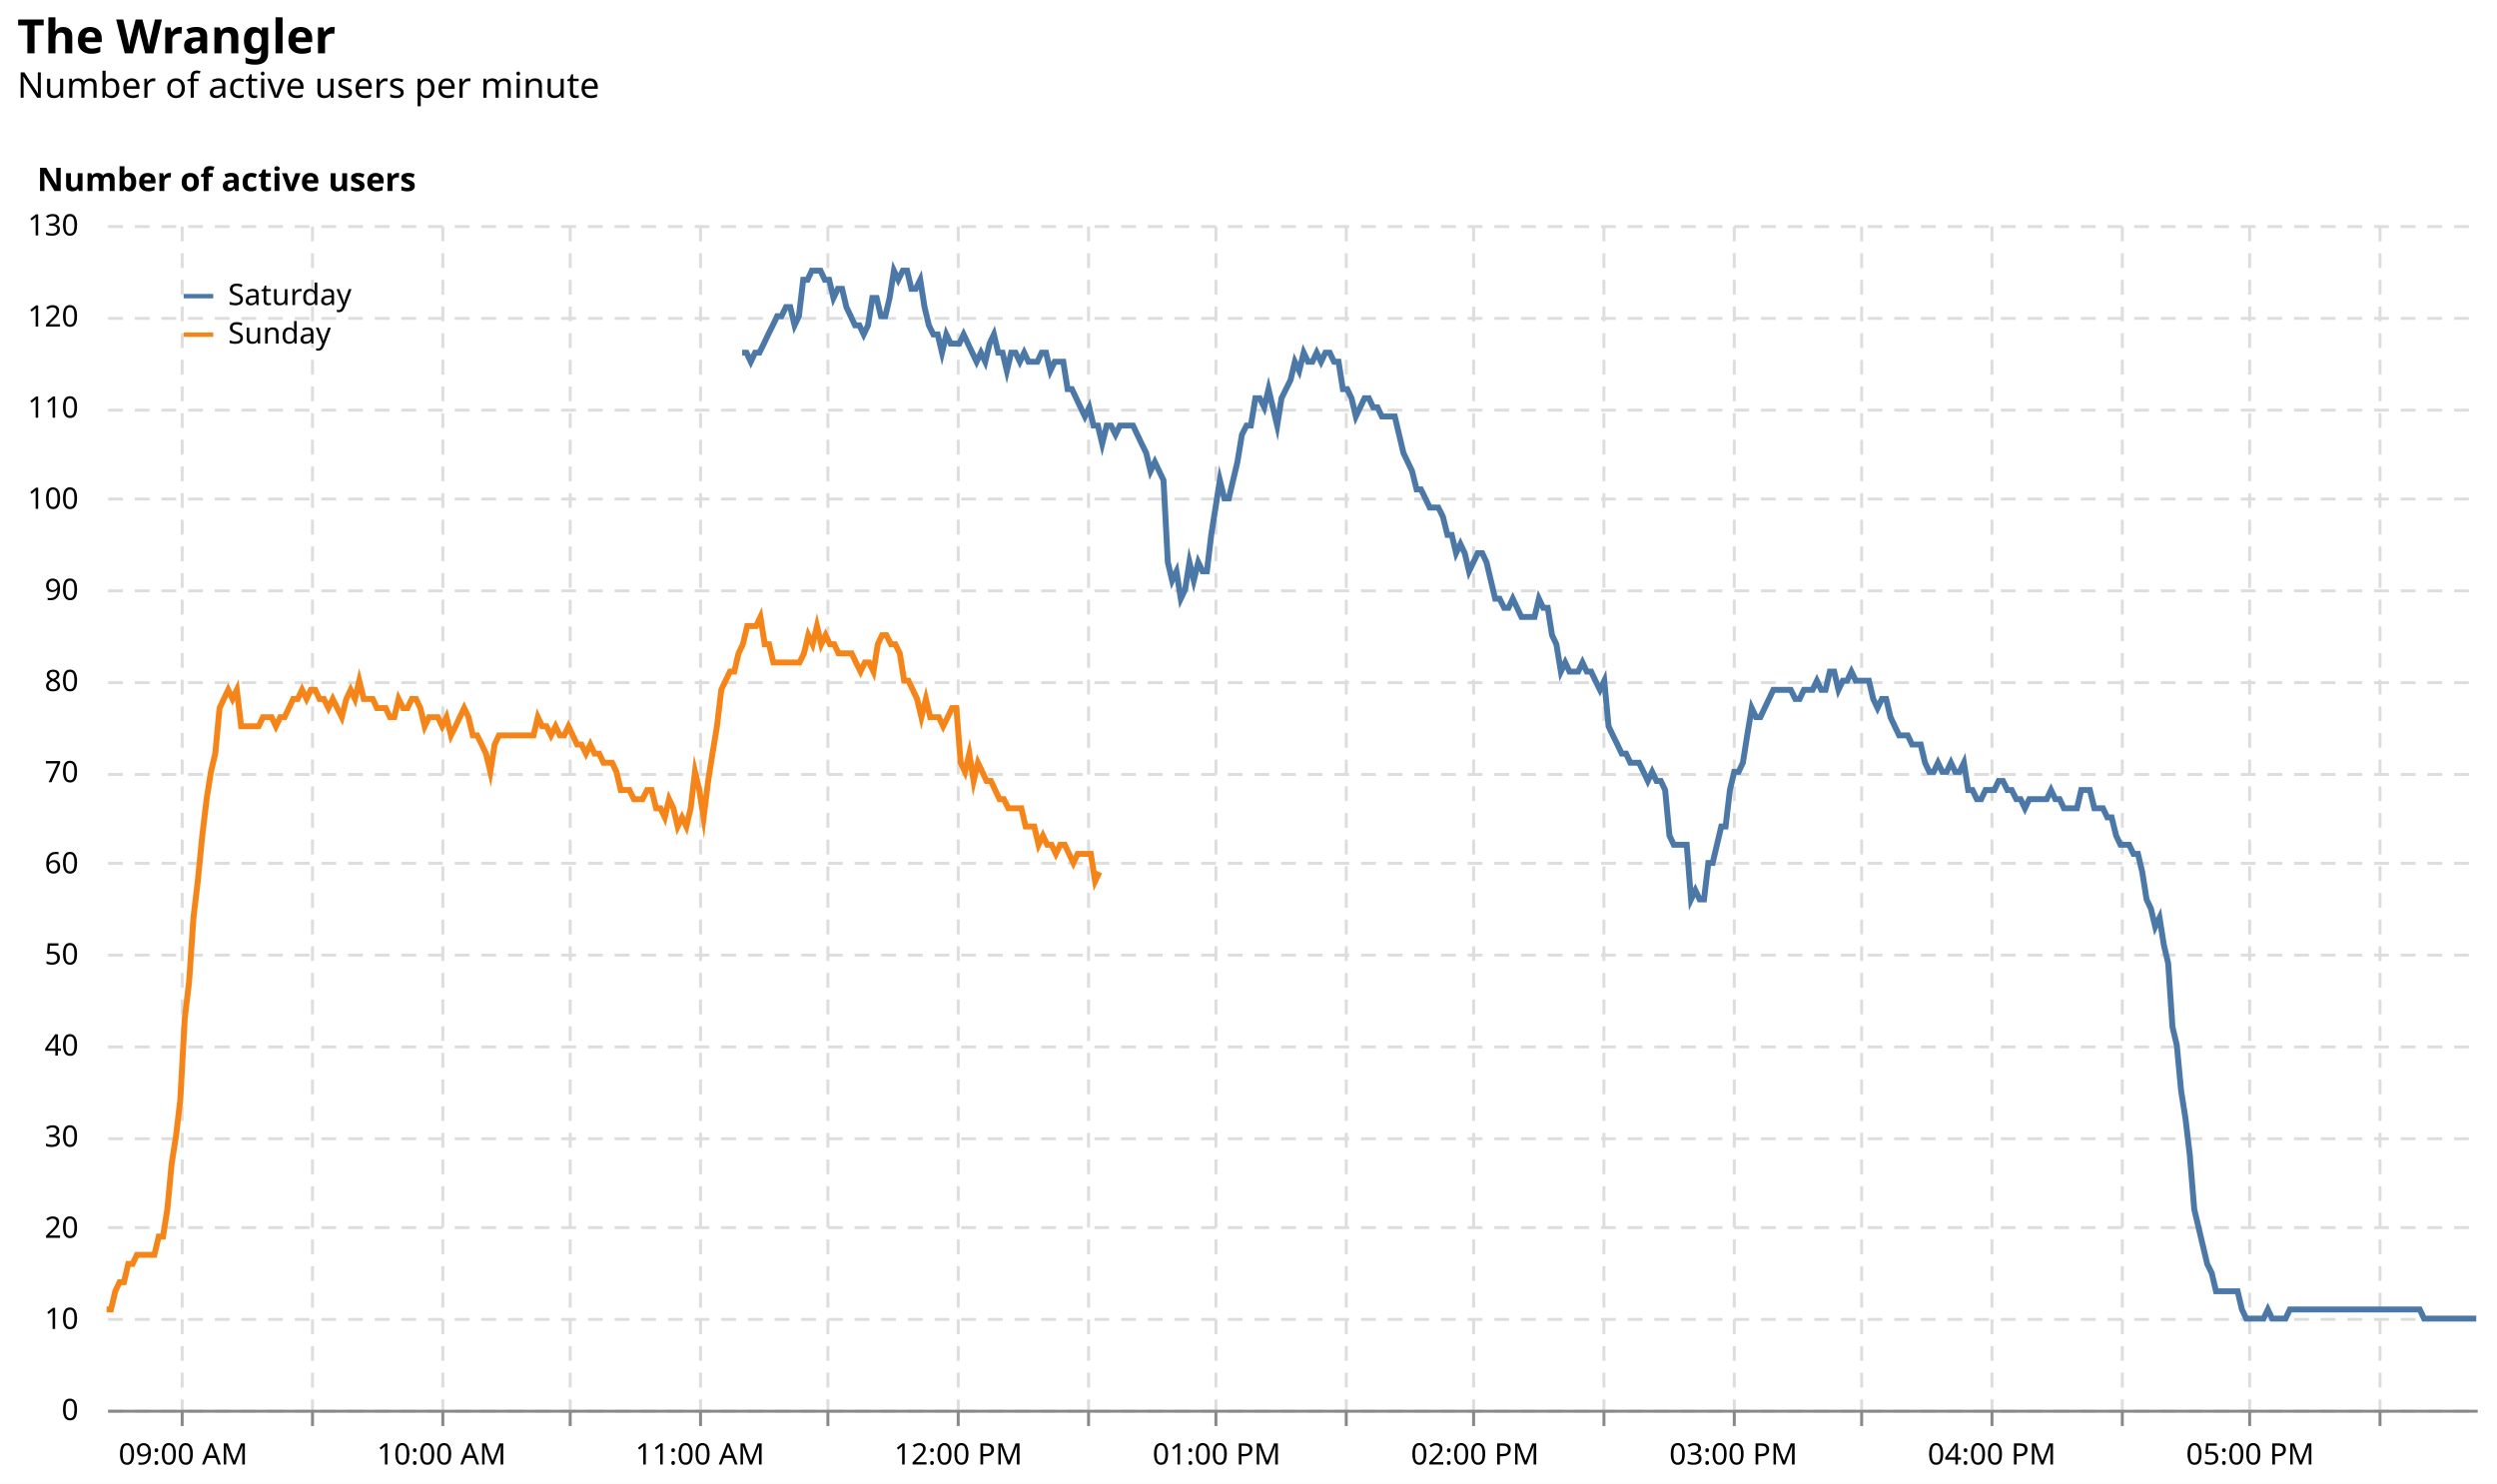
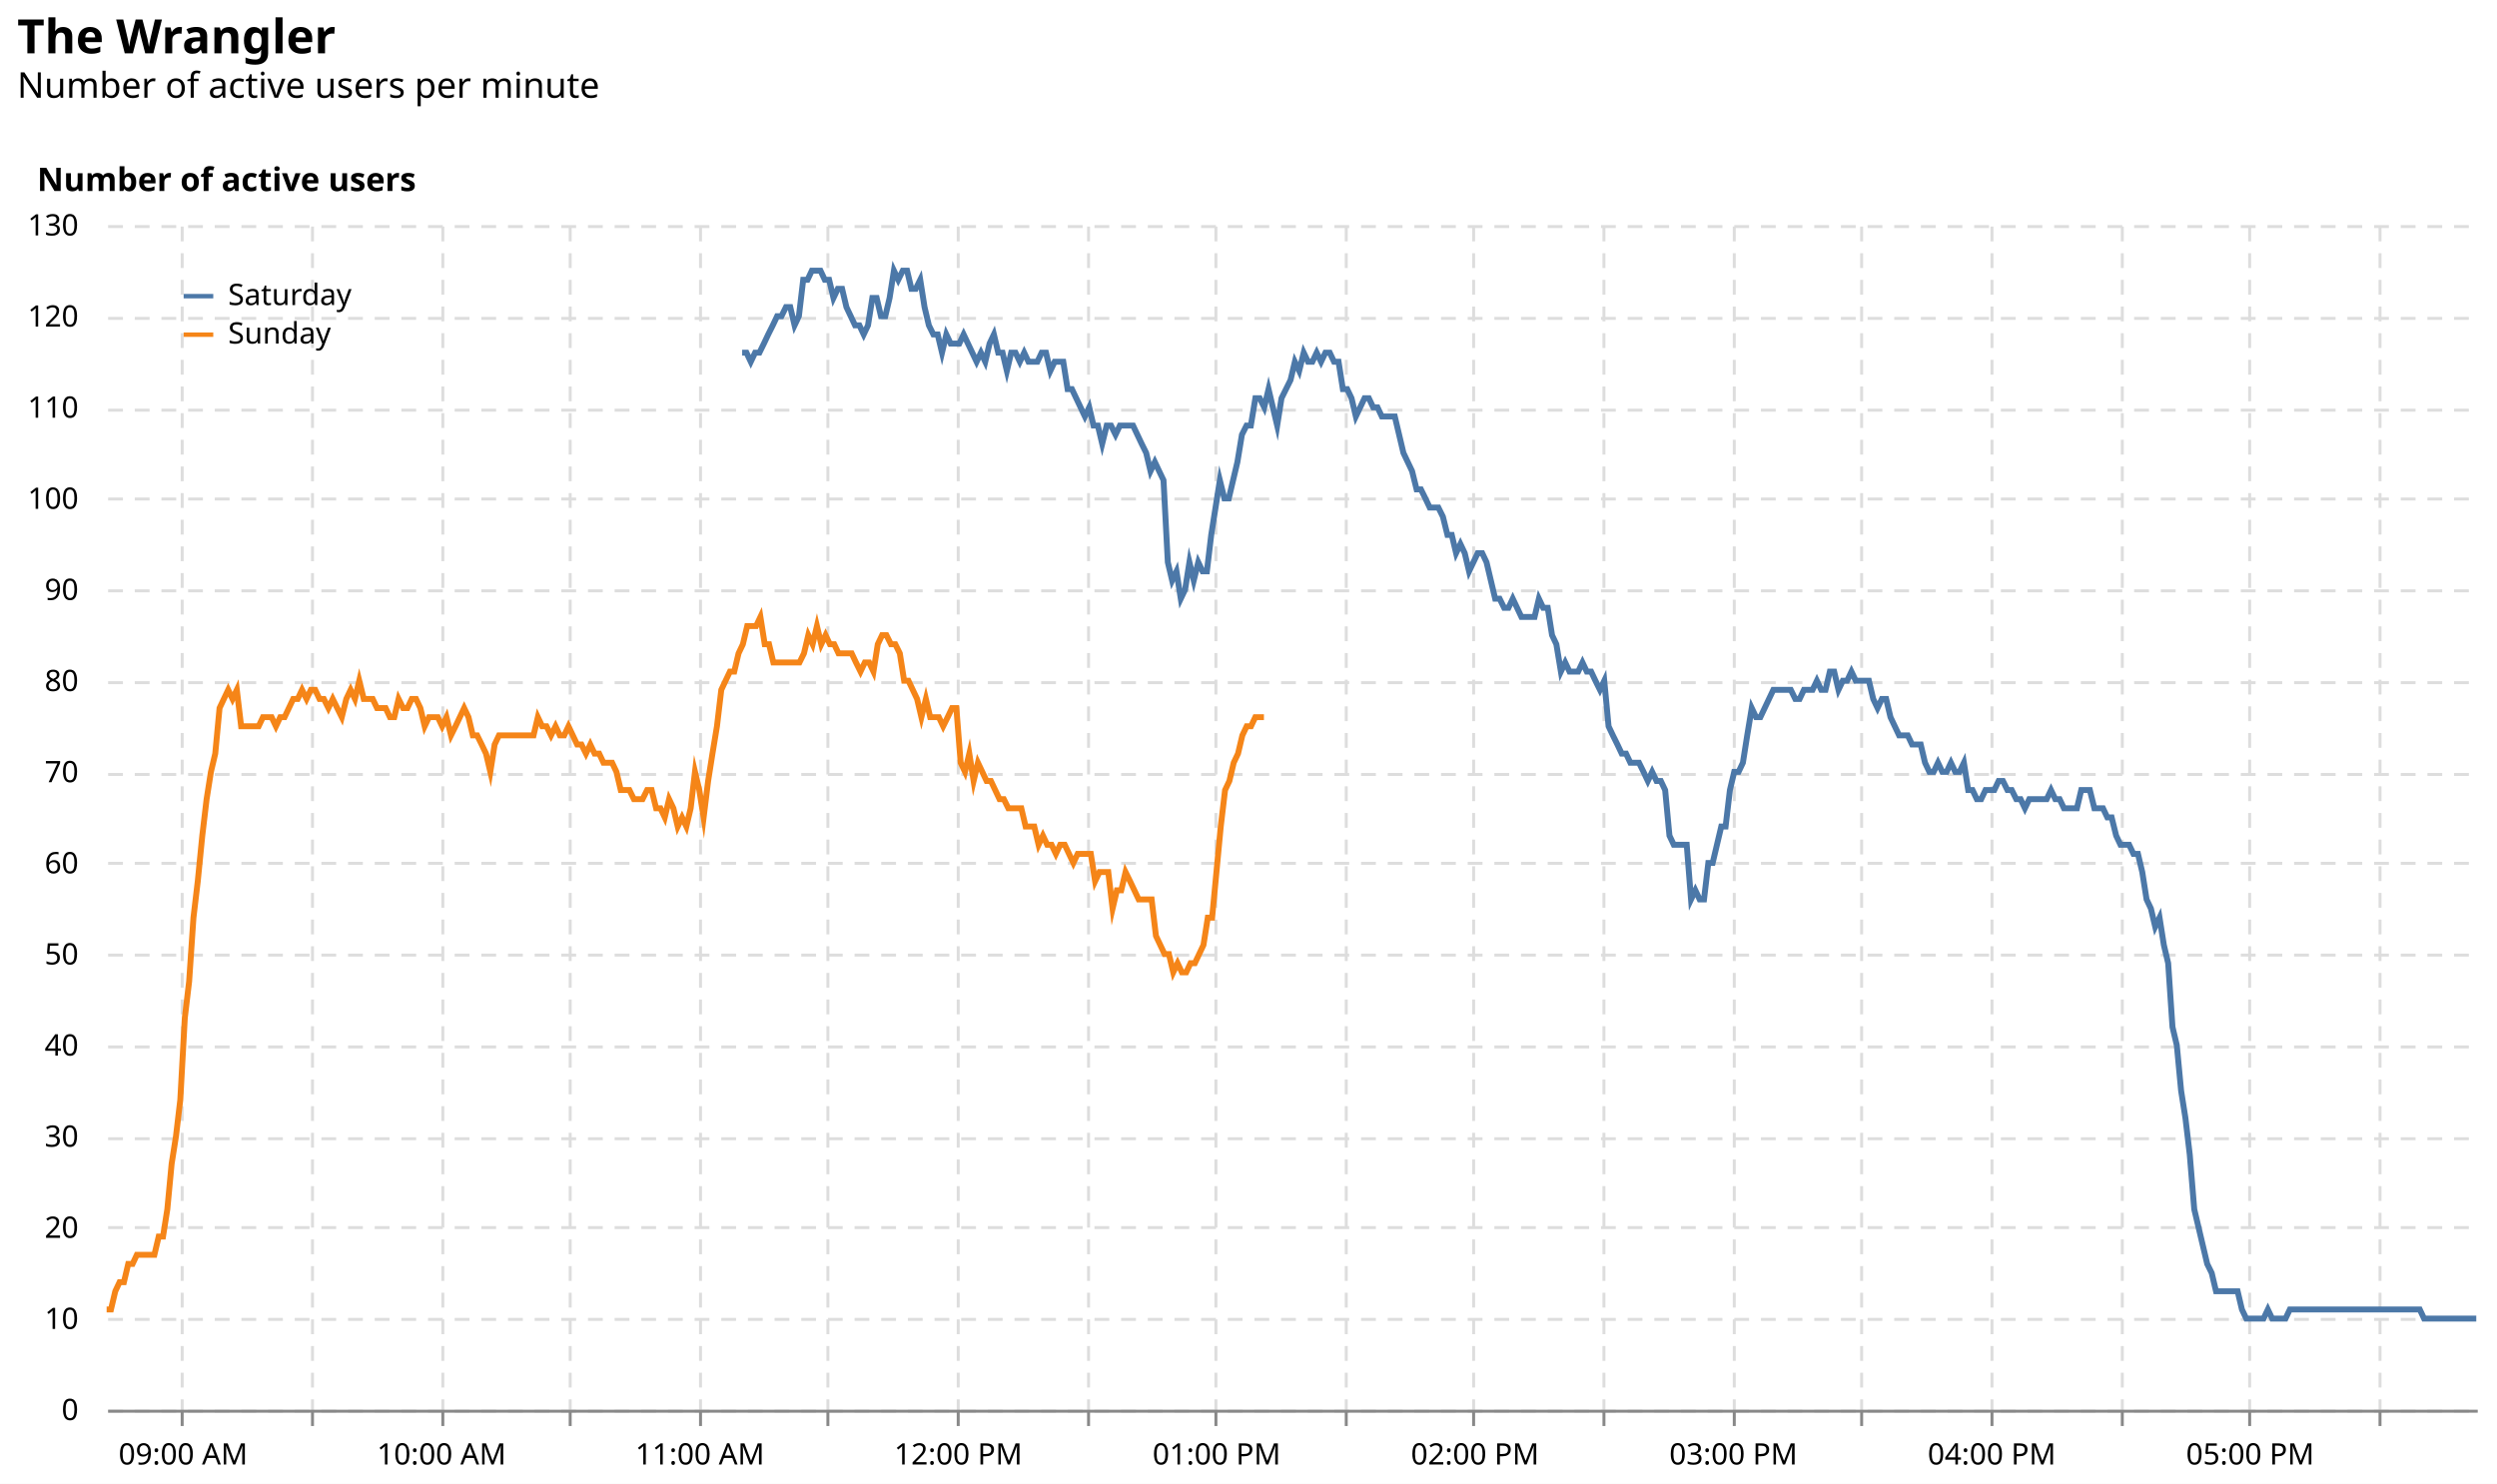
<svg xmlns="http://www.w3.org/2000/svg" version="1.1" class="marks" width="843" height="501" viewBox="0 0 843 501">
  <rect width="843" height="501" fill="white" />
  <g fill="none" stroke-miterlimit="10" transform="translate(36,76)">
    <g class="mark-group role-frame root" role="graphics-object" aria-roledescription="group mark container">
      <g transform="translate(0,0)">
        <path class="background" aria-hidden="true" d="M0,0h800v400h-800Z" stroke="#ddd" stroke-width="0" />
        <g>
          <g class="mark-group role-axis" role="graphics-symbol" aria-roledescription="axis" aria-label="X-axis for a time scale with values from Saturday, 13 November 2021, 8:42:34 AM to Saturday, 13 November 2021, 5:52:50 PM">
            <g transform="translate(0.5,400.5)">
              <path class="background" aria-hidden="true" d="M0,0h0v0h0Z" pointer-events="none" />
              <g>
                <g class="mark-rule role-axis-grid" pointer-events="none">
                  <line transform="translate(25,-400)" x2="0" y2="400" stroke="#ddd" stroke-width="1" stroke-dasharray="5,4" opacity="1" />
                  <line transform="translate(69,-400)" x2="0" y2="400" stroke="#ddd" stroke-width="1" stroke-dasharray="5,4" opacity="1" />
                  <line transform="translate(113,-400)" x2="0" y2="400" stroke="#ddd" stroke-width="1" stroke-dasharray="5,4" opacity="1" />
                  <line transform="translate(156,-400)" x2="0" y2="400" stroke="#ddd" stroke-width="1" stroke-dasharray="5,4" opacity="1" />
                  <line transform="translate(200,-400)" x2="0" y2="400" stroke="#ddd" stroke-width="1" stroke-dasharray="5,4" opacity="1" />
                  <line transform="translate(243,-400)" x2="0" y2="400" stroke="#ddd" stroke-width="1" stroke-dasharray="5,4" opacity="1" />
                  <line transform="translate(287,-400)" x2="0" y2="400" stroke="#ddd" stroke-width="1" stroke-dasharray="5,4" opacity="1" />
                  <line transform="translate(331,-400)" x2="0" y2="400" stroke="#ddd" stroke-width="1" stroke-dasharray="5,4" opacity="1" />
                  <line transform="translate(374,-400)" x2="0" y2="400" stroke="#ddd" stroke-width="1" stroke-dasharray="5,4" opacity="1" />
                  <line transform="translate(418,-400)" x2="0" y2="400" stroke="#ddd" stroke-width="1" stroke-dasharray="5,4" opacity="1" />
                  <line transform="translate(461,-400)" x2="0" y2="400" stroke="#ddd" stroke-width="1" stroke-dasharray="5,4" opacity="1" />
                  <line transform="translate(505,-400)" x2="0" y2="400" stroke="#ddd" stroke-width="1" stroke-dasharray="5,4" opacity="1" />
                  <line transform="translate(549,-400)" x2="0" y2="400" stroke="#ddd" stroke-width="1" stroke-dasharray="5,4" opacity="1" />
                  <line transform="translate(592,-400)" x2="0" y2="400" stroke="#ddd" stroke-width="1" stroke-dasharray="5,4" opacity="1" />
                  <line transform="translate(636,-400)" x2="0" y2="400" stroke="#ddd" stroke-width="1" stroke-dasharray="5,4" opacity="1" />
                  <line transform="translate(680,-400)" x2="0" y2="400" stroke="#ddd" stroke-width="1" stroke-dasharray="5,4" opacity="1" />
                  <line transform="translate(723,-400)" x2="0" y2="400" stroke="#ddd" stroke-width="1" stroke-dasharray="5,4" opacity="1" />
                  <line transform="translate(767,-400)" x2="0" y2="400" stroke="#ddd" stroke-width="1" stroke-dasharray="5,4" opacity="1" />
                </g>
              </g>
              <path class="foreground" aria-hidden="true" d="" pointer-events="none" display="none" />
            </g>
          </g>
          <g class="mark-group role-axis" role="graphics-symbol" aria-roledescription="axis" aria-label="Y-axis for a linear scale with values from 0 to 130">
            <g transform="translate(0.5,0.5)">
              <path class="background" aria-hidden="true" d="M0,0h0v0h0Z" pointer-events="none" />
              <g>
                <g class="mark-rule role-axis-grid" pointer-events="none">
                  <line transform="translate(0,400)" x2="800" y2="0" stroke="#ddd" stroke-width="1" stroke-dasharray="5,4" opacity="1" />
                  <line transform="translate(0,369)" x2="800" y2="0" stroke="#ddd" stroke-width="1" stroke-dasharray="5,4" opacity="1" />
                  <line transform="translate(0,338)" x2="800" y2="0" stroke="#ddd" stroke-width="1" stroke-dasharray="5,4" opacity="1" />
                  <line transform="translate(0,308)" x2="800" y2="0" stroke="#ddd" stroke-width="1" stroke-dasharray="5,4" opacity="1" />
                  <line transform="translate(0,277)" x2="800" y2="0" stroke="#ddd" stroke-width="1" stroke-dasharray="5,4" opacity="1" />
                  <line transform="translate(0,246)" x2="800" y2="0" stroke="#ddd" stroke-width="1" stroke-dasharray="5,4" opacity="1" />
                  <line transform="translate(0,215)" x2="800" y2="0" stroke="#ddd" stroke-width="1" stroke-dasharray="5,4" opacity="1" />
                  <line transform="translate(0,185)" x2="800" y2="0" stroke="#ddd" stroke-width="1" stroke-dasharray="5,4" opacity="1" />
                  <line transform="translate(0,154)" x2="800" y2="0" stroke="#ddd" stroke-width="1" stroke-dasharray="5,4" opacity="1" />
                  <line transform="translate(0,123)" x2="800" y2="0" stroke="#ddd" stroke-width="1" stroke-dasharray="5,4" opacity="1" />
                  <line transform="translate(0,92)" x2="800" y2="0" stroke="#ddd" stroke-width="1" stroke-dasharray="5,4" opacity="1" />
                  <line transform="translate(0,62)" x2="800" y2="0" stroke="#ddd" stroke-width="1" stroke-dasharray="5,4" opacity="1" />
                  <line transform="translate(0,31)" x2="800" y2="0" stroke="#ddd" stroke-width="1" stroke-dasharray="5,4" opacity="1" />
                  <line transform="translate(0,0)" x2="800" y2="0" stroke="#ddd" stroke-width="1" stroke-dasharray="5,4" opacity="1" />
                </g>
              </g>
              <path class="foreground" aria-hidden="true" d="" pointer-events="none" display="none" />
            </g>
          </g>
          <g class="mark-group role-axis" role="graphics-symbol" aria-roledescription="axis" aria-label="X-axis for a time scale with values from Saturday, 13 November 2021, 8:42:34 AM to Saturday, 13 November 2021, 5:52:50 PM">
            <g transform="translate(0.5,400.5)">
              <path class="background" aria-hidden="true" d="M0,0h0v0h0Z" pointer-events="none" />
              <g>
                <g class="mark-rule role-axis-tick" pointer-events="none">
                  <line transform="translate(25,0)" x2="0" y2="5" stroke="#888" stroke-width="1" opacity="1" />
                  <line transform="translate(69,0)" x2="0" y2="5" stroke="#888" stroke-width="1" opacity="1" />
                  <line transform="translate(113,0)" x2="0" y2="5" stroke="#888" stroke-width="1" opacity="1" />
                  <line transform="translate(156,0)" x2="0" y2="5" stroke="#888" stroke-width="1" opacity="1" />
                  <line transform="translate(200,0)" x2="0" y2="5" stroke="#888" stroke-width="1" opacity="1" />
                  <line transform="translate(243,0)" x2="0" y2="5" stroke="#888" stroke-width="1" opacity="1" />
                  <line transform="translate(287,0)" x2="0" y2="5" stroke="#888" stroke-width="1" opacity="1" />
                  <line transform="translate(331,0)" x2="0" y2="5" stroke="#888" stroke-width="1" opacity="1" />
                  <line transform="translate(374,0)" x2="0" y2="5" stroke="#888" stroke-width="1" opacity="1" />
                  <line transform="translate(418,0)" x2="0" y2="5" stroke="#888" stroke-width="1" opacity="1" />
                  <line transform="translate(461,0)" x2="0" y2="5" stroke="#888" stroke-width="1" opacity="1" />
                  <line transform="translate(505,0)" x2="0" y2="5" stroke="#888" stroke-width="1" opacity="1" />
                  <line transform="translate(549,0)" x2="0" y2="5" stroke="#888" stroke-width="1" opacity="1" />
                  <line transform="translate(592,0)" x2="0" y2="5" stroke="#888" stroke-width="1" opacity="1" />
                  <line transform="translate(636,0)" x2="0" y2="5" stroke="#888" stroke-width="1" opacity="1" />
                  <line transform="translate(680,0)" x2="0" y2="5" stroke="#888" stroke-width="1" opacity="1" />
                  <line transform="translate(723,0)" x2="0" y2="5" stroke="#888" stroke-width="1" opacity="1" />
                  <line transform="translate(767,0)" x2="0" y2="5" stroke="#888" stroke-width="1" opacity="1" />
                </g>
                <g class="mark-text role-axis-label" pointer-events="none">
                  <text text-anchor="middle" transform="translate(25.33315,18)" font-family="Sometype Mono" font-size="10px" fill="#000" opacity="1">09:00 AM</text>
                  <text text-anchor="middle" transform="translate(68.94796,18)" font-family="Sometype Mono" font-size="10px" fill="#000" opacity="0">09:30 AM</text>
                  <text text-anchor="middle" transform="translate(112.5628,18)" font-family="Sometype Mono" font-size="10px" fill="#000" opacity="1">10:00 AM</text>
                  <text text-anchor="middle" transform="translate(156.1776,18)" font-family="Sometype Mono" font-size="10px" fill="#000" opacity="0">10:30 AM</text>
                  <text text-anchor="middle" transform="translate(199.7924,18)" font-family="Sometype Mono" font-size="10px" fill="#000" opacity="1">11:00 AM</text>
                  <text text-anchor="middle" transform="translate(243.4072,18)" font-family="Sometype Mono" font-size="10px" fill="#000" opacity="0">11:30 AM</text>
                  <text text-anchor="middle" transform="translate(287.022,18)" font-family="Sometype Mono" font-size="10px" fill="#000" opacity="1">12:00 PM</text>
                  <text text-anchor="middle" transform="translate(330.6368,18)" font-family="Sometype Mono" font-size="10px" fill="#000" opacity="0">12:30 PM</text>
                  <text text-anchor="middle" transform="translate(374.2516,18)" font-family="Sometype Mono" font-size="10px" fill="#000" opacity="1">01:00 PM</text>
                  <text text-anchor="middle" transform="translate(417.8664,18)" font-family="Sometype Mono" font-size="10px" fill="#000" opacity="0">01:30 PM</text>
                  <text text-anchor="middle" transform="translate(461.4812,18)" font-family="Sometype Mono" font-size="10px" fill="#000" opacity="1">02:00 PM</text>
                  <text text-anchor="middle" transform="translate(505.096,18)" font-family="Sometype Mono" font-size="10px" fill="#000" opacity="0">02:30 PM</text>
                  <text text-anchor="middle" transform="translate(548.7109,18)" font-family="Sometype Mono" font-size="10px" fill="#000" opacity="1">03:00 PM</text>
                  <text text-anchor="middle" transform="translate(592.3257,18)" font-family="Sometype Mono" font-size="10px" fill="#000" opacity="0">03:30 PM</text>
                  <text text-anchor="middle" transform="translate(635.9405,18)" font-family="Sometype Mono" font-size="10px" fill="#000" opacity="1">04:00 PM</text>
                  <text text-anchor="middle" transform="translate(679.5553,18)" font-family="Sometype Mono" font-size="10px" fill="#000" opacity="0">04:30 PM</text>
                  <text text-anchor="middle" transform="translate(723.1701,18)" font-family="Sometype Mono" font-size="10px" fill="#000" opacity="1">05:00 PM</text>
                  <text text-anchor="middle" transform="translate(766.7849,18)" font-family="Sometype Mono" font-size="10px" fill="#000" opacity="0">05:30 PM</text>
                </g>
                <g class="mark-rule role-axis-domain" pointer-events="none">
                  <line transform="translate(0,0)" x2="800" y2="0" stroke="#888" stroke-width="1" opacity="1" />
                </g>
              </g>
              <path class="foreground" aria-hidden="true" d="" pointer-events="none" display="none" />
            </g>
          </g>
          <g class="mark-group role-axis" role="graphics-symbol" aria-roledescription="axis" aria-label="Y-axis titled 'Number of active users' for a linear scale with values from 0 to 130">
            <g transform="translate(0.5,0.5)">
              <path class="background" aria-hidden="true" d="M0,0h0v0h0Z" pointer-events="none" />
              <g>
                <g class="mark-text role-axis-label" pointer-events="none">
                  <text text-anchor="end" transform="translate(-10,403)" font-family="Sometype Mono" font-size="10px" fill="#000" opacity="1">0</text>
                  <text text-anchor="end" transform="translate(-10,372.2308)" font-family="Sometype Mono" font-size="10px" fill="#000" opacity="1">10</text>
                  <text text-anchor="end" transform="translate(-10,341.4615)" font-family="Sometype Mono" font-size="10px" fill="#000" opacity="1">20</text>
                  <text text-anchor="end" transform="translate(-10,310.6923)" font-family="Sometype Mono" font-size="10px" fill="#000" opacity="1">30</text>
                  <text text-anchor="end" transform="translate(-10,279.9231)" font-family="Sometype Mono" font-size="10px" fill="#000" opacity="1">40</text>
                  <text text-anchor="end" transform="translate(-10,249.1538)" font-family="Sometype Mono" font-size="10px" fill="#000" opacity="1">50</text>
                  <text text-anchor="end" transform="translate(-10,218.3846)" font-family="Sometype Mono" font-size="10px" fill="#000" opacity="1">60</text>
                  <text text-anchor="end" transform="translate(-10,187.6154)" font-family="Sometype Mono" font-size="10px" fill="#000" opacity="1">70</text>
                  <text text-anchor="end" transform="translate(-10,156.8462)" font-family="Sometype Mono" font-size="10px" fill="#000" opacity="1">80</text>
                  <text text-anchor="end" transform="translate(-10,126.0769)" font-family="Sometype Mono" font-size="10px" fill="#000" opacity="1">90</text>
                  <text text-anchor="end" transform="translate(-10,95.30769)" font-family="Sometype Mono" font-size="10px" fill="#000" opacity="1">100</text>
                  <text text-anchor="end" transform="translate(-10,64.53846)" font-family="Sometype Mono" font-size="10px" fill="#000" opacity="1">110</text>
                  <text text-anchor="end" transform="translate(-10,33.76923)" font-family="Sometype Mono" font-size="10px" fill="#000" opacity="1">120</text>
                  <text text-anchor="end" transform="translate(-10,3)" font-family="Sometype Mono" font-size="10px" fill="#000" opacity="1">130</text>
                </g>
                <g class="mark-text role-axis-title" pointer-events="none">
                  <text text-anchor="middle" transform="translate(40,-12)" font-family="Sometype Mono" font-size="11px" font-weight="bold" fill="#000" opacity="1">Number of active users</text>
                </g>
              </g>
              <path class="foreground" aria-hidden="true" d="" pointer-events="none" display="none" />
            </g>
          </g>
          <g class="mark-group role-scope pathgroup" role="graphics-object" aria-roledescription="group mark container">
            <g transform="translate(0,0)">
              <path class="background" aria-hidden="true" d="M0,0h800v400h-800Z" />
              <g>
                <g class="mark-line role-mark marks" role="graphics-symbol" aria-roledescription="line mark container">
                  <path d="M214.555,43.077L216.012,43.077L217.469,46.154L218.926,43.077L220.384,43.077L221.903,40L223.36,36.923L224.902,33.846L226.36,30.769L227.817,30.769L229.338,27.692L230.795,27.692L232.253,33.846L233.71,30.769L235.167,18.462L236.625,18.462L238.082,15.385L239.539,15.385L240.996,15.385L242.454,18.462L243.912,18.462L245.384,24.615L246.841,21.538L248.298,21.538L249.756,27.692L251.213,30.769L252.671,33.846L254.128,33.846L255.586,36.923L257.044,33.846L258.503,24.615L259.96,24.615L261.417,30.769L262.875,30.769L264.332,24.615L265.791,15.385L267.252,18.462L268.776,15.385L270.238,15.385L271.696,21.538L273.153,21.538L274.672,18.462L276.13,27.692L277.588,33.846L279.108,36.923L280.565,36.923L282.027,43.077L283.484,36.923L284.942,40L286.399,40L287.861,40L289.322,36.923L290.783,40L292.243,43.077L293.705,46.154L295.165,43.077L296.627,46.154L298.085,40L299.542,36.923L301.002,43.077L302.463,43.077L303.921,49.231L305.382,43.077L306.841,43.077L308.304,46.154L309.764,43.077L311.226,46.154L312.687,46.154L314.214,46.154L315.675,43.077L317.133,43.077L318.596,49.231L320.054,46.154L321.512,46.154L322.969,46.154L324.426,55.385L325.881,55.385L327.342,58.462L328.799,61.538L330.261,64.615L331.72,61.538L333.183,67.692L334.642,67.692L336.104,73.846L337.628,67.692L339.087,67.692L340.616,70.769L342.077,67.692L343.535,67.692L344.997,67.692L346.52,67.692L347.977,70.769L349.436,73.846L350.957,76.923L352.419,83.077L353.881,80L355.339,83.077L356.807,86.154L358.264,113.846L359.721,120L361.181,116.923L362.638,126.154L364.096,123.077L365.553,113.846L367.015,120L368.537,113.846L369.994,116.923L371.451,116.923L372.914,104.615L374.371,95.385L375.829,86.154L377.358,92.308L378.841,92.308L380.298,86.154L381.755,80L383.278,70.769L384.827,67.692L386.285,67.692L387.819,58.462L389.281,58.462L390.807,61.538L392.268,55.385L393.725,61.538L395.183,67.692L396.641,58.462L398.165,55.385L399.697,52.308L401.154,46.154L402.612,49.231L404.14,43.077L405.599,46.154L407.056,46.154L408.515,43.077L410.002,46.154L411.462,43.077L412.924,43.077L414.384,46.154L415.904,46.154L417.362,55.385L418.823,55.385L420.286,58.462L421.746,64.615L423.21,61.538L424.667,58.462L426.129,58.462L427.589,61.538L429.051,61.538L430.511,64.615L431.969,64.615L433.429,64.615L434.887,64.615L436.345,70.769L437.802,76.923L439.261,80L440.724,83.077L442.248,89.231L443.705,89.231L445.232,92.308L446.69,95.385L448.148,95.385L449.605,95.385L451.13,98.462L452.663,104.615L454.123,104.615L455.585,110.769L457.045,107.692L458.503,110.769L459.966,116.923L461.425,113.846L462.882,110.769L464.402,110.769L465.86,113.846L467.317,120L468.776,126.154L470.28,126.154L471.804,129.231L473.261,129.231L474.72,126.154L476.177,129.231L477.635,132.308L479.092,132.308L480.62,132.308L482.077,132.308L483.535,126.154L484.993,129.231L486.52,129.231L487.978,138.462L489.435,141.538L490.964,150.769L492.422,147.692L493.879,150.769L495.337,150.769L496.794,150.769L498.252,147.692L499.709,150.769L501.167,150.769L502.624,153.846L504.147,156.923L505.605,153.846L507.062,169.231L508.52,172.308L510.045,175.385L511.503,178.462L512.961,178.462L514.418,181.538L515.876,181.538L517.333,181.538L518.854,184.615L520.312,187.692L521.77,184.615L523.243,187.692L524.7,187.692L526.158,190.769L527.615,206.154L529.072,209.231L530.529,209.231L531.987,209.231L533.444,209.231L534.902,227.692L536.359,224.615L537.817,227.692L539.279,227.692L540.737,215.385L542.194,215.385L543.652,209.231L545.109,203.077L546.566,203.077L548.024,190.769L549.481,184.615L550.952,184.615L552.41,181.538L553.867,172.308L555.392,163.077L556.849,166.154L558.309,166.154L559.766,163.077L561.224,160L562.681,156.923L564.138,156.923L565.663,156.923L567.121,156.923L568.578,156.923L570.1,160L571.557,160L573.016,156.923L574.474,156.923L575.933,156.923L577.391,153.846L578.849,156.923L580.306,156.923L581.764,150.769L583.221,150.769L584.679,156.923L586.139,153.846L587.597,153.846L589.054,150.769L590.512,153.846L591.969,153.846L593.492,153.846L594.95,153.846L596.407,160L597.865,163.077L599.323,160L600.781,160L602.238,166.154L603.696,169.231L605.154,172.308L606.611,172.308L608.069,172.308L609.526,175.385L610.984,175.385L612.442,175.385L613.899,181.538L615.357,184.615L616.814,184.615L618.272,181.538L619.729,184.615L621.187,184.615L622.646,181.538L624.103,184.615L625.561,184.615L627.019,181.538L628.476,190.769L629.934,190.769L631.391,193.846L632.849,193.846L634.306,190.769L635.828,190.769L637.286,190.769L638.744,187.692L640.201,187.692L641.718,190.769L643.176,190.769L644.705,193.846L646.163,193.846L647.622,196.923L649.08,193.846L650.599,193.846L652.057,193.846L653.514,193.846L654.972,193.846L656.429,190.769L657.887,193.846L659.344,193.846L660.802,196.923L662.261,196.923L663.718,196.923L665.176,196.923L666.633,190.769L668.091,190.769L669.549,190.769L671.069,196.923L672.527,196.923L673.984,196.923L675.442,200L676.9,200L678.424,206.154L679.881,209.231L681.342,209.231L682.8,209.231L684.258,212.308L685.782,212.308L687.24,218.462L688.697,227.692L690.155,230.769L691.612,236.923L693.07,233.846L694.528,243.077L694.528,243.077L695.985,249.231L697.443,270.769L698.9,276.923L700.358,292.308L701.816,301.538L703.273,313.846L704.791,332.308L706.249,338.462L707.707,344.615L709.165,350.769L710.686,353.846L712.143,360L713.602,360L715.059,360L716.516,360L717.974,360L719.432,360L720.889,366.154L722.35,369.231L723.808,369.231L725.266,369.231L726.723,369.231L728.181,369.231L729.639,366.154L731.097,369.231L732.623,369.231L734.081,369.231L735.598,369.231L737.056,366.154L738.514,366.154L739.972,366.154L741.43,366.154L742.887,366.154L744.345,366.154L745.802,366.154L747.26,366.154L748.718,366.154L750.175,366.154L751.633,366.154L753.091,366.154L754.615,366.154L756.073,366.154L757.531,366.154L758.989,366.154L760.456,366.154L761.914,366.154L763.371,366.154L764.829,366.154L766.287,366.154L767.745,366.154L769.203,366.154L770.661,366.154L772.118,366.154L773.576,366.154L775.034,366.154L776.491,366.154L777.949,366.154L779.406,366.154L780.927,366.154L782.384,369.231L783.841,369.231L785.299,369.231L786.818,369.231L788.275,369.231L789.732,369.231L791.19,369.231L792.713,369.231L794.17,369.231L795.628,369.231L797.085,369.231L798.543,369.231L800,369.231" stroke="#4c78a8" stroke-width="2" />
                </g>
              </g>
              <path class="foreground" aria-hidden="true" d="" display="none" />
            </g>
            <g transform="translate(0,0)">
              <path class="background" aria-hidden="true" d="M0,0h800v400h-800Z" />
              <g>
                <g class="mark-line role-mark marks" role="graphics-symbol" aria-roledescription="line mark container">
-                   <path d="M0,366.154L1.46,366.154L2.918,360L4.375,356.923L5.833,356.923L7.291,350.769L8.749,350.769L10.207,347.692L11.733,347.692L13.191,347.692L14.649,347.692L16.117,347.692L17.576,341.538L19.033,341.538L20.491,332.308L21.95,316.923L23.407,307.692L24.864,295.385L26.394,267.692L27.853,255.385L29.311,233.846L30.769,221.538L32.294,206.154L33.752,193.846L35.21,184.615L36.667,178.462L38.125,163.077L39.582,160L41.04,156.923L42.497,160L43.955,156.923L45.413,169.231L46.87,169.231L48.328,169.231L49.785,169.231L51.316,169.231L52.773,166.154L54.237,166.154L55.696,166.154L57.154,169.231L58.612,166.154L60.069,166.154L61.527,163.077L62.984,160L64.511,160L65.969,156.923L67.49,160L68.948,156.923L70.413,156.923L71.87,160L73.329,160L74.871,163.077L76.333,160L77.852,163.077L79.384,166.154L80.914,160L82.372,156.923L83.829,160L85.287,153.846L86.808,160L88.362,160L89.819,160L91.277,163.077L92.734,163.077L94.192,163.077L95.65,166.154L97.107,166.154L98.565,160L100.088,163.077L101.545,163.077L103.003,160L104.46,160L105.917,163.077L107.375,169.231L108.832,166.154L110.359,166.154L111.817,166.154L113.275,169.231L114.732,166.154L116.257,172.308L117.782,169.231L119.241,166.154L120.699,163.077L122.165,166.154L123.627,172.308L125.094,172.308L126.618,175.385L128.078,178.462L129.536,184.615L130.995,175.385L132.453,172.308L133.911,172.308L135.37,172.308L136.829,172.308L138.288,172.308L139.746,172.308L141.205,172.308L142.665,172.308L144.123,172.308L145.581,166.154L147.041,169.231L148.498,169.231L150.031,172.308L151.556,169.231L153.014,172.308L154.471,172.308L155.928,169.231L157.385,172.308L158.843,175.385L160.3,175.385L161.829,178.462L163.286,175.385L164.744,178.462L166.28,178.462L167.739,181.538L169.197,181.538L170.655,181.538L172.113,184.615L173.57,190.769L175.028,190.769L176.492,190.769L178.015,193.846L179.472,193.846L180.93,193.846L182.456,190.769L183.993,190.769L185.515,196.923L186.972,196.923L188.429,200L189.887,193.846L191.345,196.923L192.802,203.077L194.26,200L195.717,203.077L197.174,196.923L198.632,184.615L200.09,190.769L201.548,200L203.071,187.692L204.529,178.462L206.052,169.231L207.51,156.923L208.967,153.846L210.425,150.769L211.883,150.769L213.341,144.615L214.798,141.538L216.259,135.385L217.804,135.385L219.262,135.385L220.72,132.308L222.178,141.538L223.635,141.538L225.095,147.692L226.612,147.692L228.07,147.692L229.528,147.692L230.988,147.692L232.445,147.692L233.903,147.692L235.425,144.615L236.886,138.462L238.344,141.538L239.802,135.385L241.259,141.538L242.717,138.462L244.175,141.538L245.632,141.538L247.091,144.615L248.548,144.615L250.066,144.615L251.524,144.615L252.981,147.692L254.51,150.769L255.967,147.692L257.425,147.692L258.883,150.769L260.34,141.538L261.799,138.462L263.257,138.462L264.802,141.538L266.26,141.538L267.781,144.615L269.238,153.846L270.696,153.846L272.153,156.923L273.611,160L275.068,166.154L276.585,160L278.042,166.154L279.5,166.154L280.958,166.154L282.415,169.231L283.944,166.154L285.412,163.077L286.87,163.077L288.328,181.538L289.785,184.615L291.243,178.462L292.7,187.692L294.158,181.538L295.616,184.615L297.073,187.692L298.53,187.692L299.988,190.769L301.445,193.846L302.903,193.846L304.426,196.923L305.884,196.923L307.342,196.923L308.8,196.923L310.257,203.077L311.715,203.077L313.173,203.077L314.63,209.231L316.088,206.154L317.545,209.231L319.003,209.231L320.472,212.308L321.93,209.231L323.454,209.231L324.912,212.308L326.37,215.385L327.827,212.308L329.285,212.308L330.743,212.308L332.261,212.308L333.718,221.538L335.176,218.462" stroke="#f58518" stroke-width="2" />
+                   <path d="M0,366.154L1.46,366.154L2.918,360L4.375,356.923L5.833,356.923L7.291,350.769L8.749,350.769L10.207,347.692L11.733,347.692L13.191,347.692L14.649,347.692L16.117,347.692L17.576,341.538L19.033,341.538L20.491,332.308L21.95,316.923L23.407,307.692L24.864,295.385L26.394,267.692L27.853,255.385L29.311,233.846L30.769,221.538L32.294,206.154L33.752,193.846L35.21,184.615L36.667,178.462L38.125,163.077L39.582,160L41.04,156.923L42.497,160L43.955,156.923L45.413,169.231L46.87,169.231L48.328,169.231L49.785,169.231L51.316,169.231L52.773,166.154L54.237,166.154L55.696,166.154L57.154,169.231L58.612,166.154L60.069,166.154L61.527,163.077L62.984,160L64.511,160L65.969,156.923L67.49,160L68.948,156.923L70.413,156.923L71.87,160L73.329,160L74.871,163.077L76.333,160L77.852,163.077L79.384,166.154L80.914,160L82.372,156.923L83.829,160L85.287,153.846L86.808,160L88.362,160L89.819,160L91.277,163.077L92.734,163.077L94.192,163.077L95.65,166.154L97.107,166.154L98.565,160L100.088,163.077L101.545,163.077L103.003,160L104.46,160L105.917,163.077L107.375,169.231L108.832,166.154L110.359,166.154L111.817,166.154L113.275,169.231L114.732,166.154L116.257,172.308L117.782,169.231L119.241,166.154L120.699,163.077L122.165,166.154L123.627,172.308L125.094,172.308L126.618,175.385L128.078,178.462L129.536,184.615L130.995,175.385L132.453,172.308L133.911,172.308L135.37,172.308L136.829,172.308L138.288,172.308L139.746,172.308L141.205,172.308L142.665,172.308L144.123,172.308L145.581,166.154L147.041,169.231L148.498,169.231L150.031,172.308L151.556,169.231L153.014,172.308L154.471,172.308L155.928,169.231L157.385,172.308L158.843,175.385L160.3,175.385L161.829,178.462L163.286,175.385L164.744,178.462L166.28,178.462L167.739,181.538L169.197,181.538L170.655,181.538L172.113,184.615L173.57,190.769L175.028,190.769L176.492,190.769L178.015,193.846L179.472,193.846L180.93,193.846L182.456,190.769L183.993,190.769L185.515,196.923L186.972,196.923L188.429,200L189.887,193.846L191.345,196.923L192.802,203.077L194.26,200L195.717,203.077L197.174,196.923L198.632,184.615L200.09,190.769L201.548,200L203.071,187.692L204.529,178.462L206.052,169.231L207.51,156.923L208.967,153.846L210.425,150.769L211.883,150.769L213.341,144.615L214.798,141.538L216.259,135.385L217.804,135.385L219.262,135.385L220.72,132.308L222.178,141.538L223.635,141.538L225.095,147.692L226.612,147.692L228.07,147.692L229.528,147.692L230.988,147.692L232.445,147.692L233.903,147.692L235.425,144.615L236.886,138.462L238.344,141.538L239.802,135.385L241.259,141.538L242.717,138.462L244.175,141.538L245.632,141.538L247.091,144.615L248.548,144.615L250.066,144.615L251.524,144.615L252.981,147.692L254.51,150.769L255.967,147.692L257.425,147.692L258.883,150.769L260.34,141.538L261.799,138.462L263.257,138.462L264.802,141.538L266.26,141.538L267.781,144.615L269.238,153.846L270.696,153.846L272.153,156.923L273.611,160L275.068,166.154L276.585,160L278.042,166.154L279.5,166.154L280.958,166.154L282.415,169.231L283.944,166.154L285.412,163.077L286.87,163.077L288.328,181.538L289.785,184.615L291.243,178.462L292.7,187.692L294.158,181.538L295.616,184.615L297.073,187.692L298.53,187.692L299.988,190.769L301.445,193.846L302.903,193.846L304.426,196.923L305.884,196.923L307.342,196.923L308.8,196.923L310.257,203.077L311.715,203.077L313.173,203.077L314.63,209.231L316.088,206.154L317.545,209.231L319.003,209.231L320.472,212.308L321.93,209.231L323.454,209.231L324.912,212.308L326.37,215.385L327.827,212.308L329.285,212.308L330.743,212.308L332.261,212.308L333.718,221.538L335.176,218.462L336.634,218.462L338.159,218.462L339.617,230.769L341.074,224.615L342.532,224.615L343.99,218.462L345.506,221.538L346.966,224.615L348.424,227.692L349.881,227.692L351.338,227.692L352.795,227.692L354.253,240L355.711,243.077L357.169,246.154L358.636,246.154L360.093,252.308L361.552,249.231L363.009,252.308L364.468,252.308L365.925,249.231L367.383,249.231L368.841,246.154L370.298,243.077L371.757,233.846L373.218,233.846L373.218,233.846L374.675,218.462L376.133,203.077L377.59,190.769L379.048,187.692L380.505,181.538L381.963,178.462L383.421,172.308L384.878,169.231L386.336,169.231L387.793,166.154L389.251,166.154L390.708,166.154" stroke="#f58518" stroke-width="2" />
                </g>
              </g>
              <path class="foreground" aria-hidden="true" d="" display="none" />
            </g>
          </g>
          <g class="mark-group role-legend" role="graphics-symbol" aria-roledescription="legend" aria-label="Symbol legend for stroke color with 2 values: Saturday, Sunday">
            <g transform="translate(25,18)">
              <path class="background" aria-hidden="true" d="M0,0h63v24h-63Z" pointer-events="none" />
              <g>
                <g class="mark-group role-legend-entry">
                  <g transform="translate(0,0)">
                    <path class="background" aria-hidden="true" d="M0,0h0v0h0Z" pointer-events="none" />
                    <g>
                      <g class="mark-group role-scope" role="graphics-object" aria-roledescription="group mark container">
                        <g transform="translate(0,0)">
                          <path class="background" aria-hidden="true" d="M0,0h62.4v11h-62.4Z" pointer-events="none" opacity="1" />
                          <g>
                            <g class="mark-symbol role-legend-symbol" pointer-events="none">
                              <path transform="translate(6,6)" d="M-5,0L5,0" stroke="#4c78a8" stroke-width="1.5" opacity="1" />
                            </g>
                            <g class="mark-text role-legend-label" pointer-events="none">
                              <text text-anchor="start" transform="translate(16,9)" font-family="Sometype Mono" font-size="10px" fill="#000" opacity="1">Saturday</text>
                            </g>
                          </g>
                          <path class="foreground" aria-hidden="true" d="" pointer-events="none" display="none" />
                        </g>
                        <g transform="translate(0,13)">
                          <path class="background" aria-hidden="true" d="M0,0h62.4v11h-62.4Z" pointer-events="none" opacity="1" />
                          <g>
                            <g class="mark-symbol role-legend-symbol" pointer-events="none">
                              <path transform="translate(6,6)" d="M-5,0L5,0" stroke="#f58518" stroke-width="1.5" opacity="1" />
                            </g>
                            <g class="mark-text role-legend-label" pointer-events="none">
                              <text text-anchor="start" transform="translate(16,9)" font-family="Sometype Mono" font-size="10px" fill="#000" opacity="1">Sunday</text>
                            </g>
                          </g>
                          <path class="foreground" aria-hidden="true" d="" pointer-events="none" display="none" />
                        </g>
                      </g>
                    </g>
                    <path class="foreground" aria-hidden="true" d="" pointer-events="none" display="none" />
                  </g>
                </g>
              </g>
              <path class="foreground" aria-hidden="true" d="" pointer-events="none" display="none" />
            </g>
          </g>
          <g class="mark-group role-title">
            <g transform="translate(-30.17989,-71)">
              <path class="background" aria-hidden="true" d="M0,0h0v0h0Z" pointer-events="none" />
              <g>
                <g class="mark-text role-title-text" role="graphics-symbol" aria-roledescription="title" aria-label="Title text 'The Wrangler'" pointer-events="none">
                  <text text-anchor="start" transform="translate(0,13)" font-family="Sometype Mono" font-size="16px" font-weight="600" fill="#000" opacity="1">The Wrangler</text>
                </g>
                <g class="mark-text role-title-subtitle" role="graphics-symbol" aria-roledescription="subtitle" aria-label="Subtitle text 'Number of active users per minute'" pointer-events="none">
                  <text text-anchor="start" transform="translate(0,28)" font-family="Sometype Mono" font-size="12px" fill="#000" opacity="1">Number of active users per minute</text>
                </g>
              </g>
              <path class="foreground" aria-hidden="true" d="" pointer-events="none" display="none" />
            </g>
          </g>
        </g>
        <path class="foreground" aria-hidden="true" d="" display="none" />
      </g>
    </g>
  </g>
</svg>
